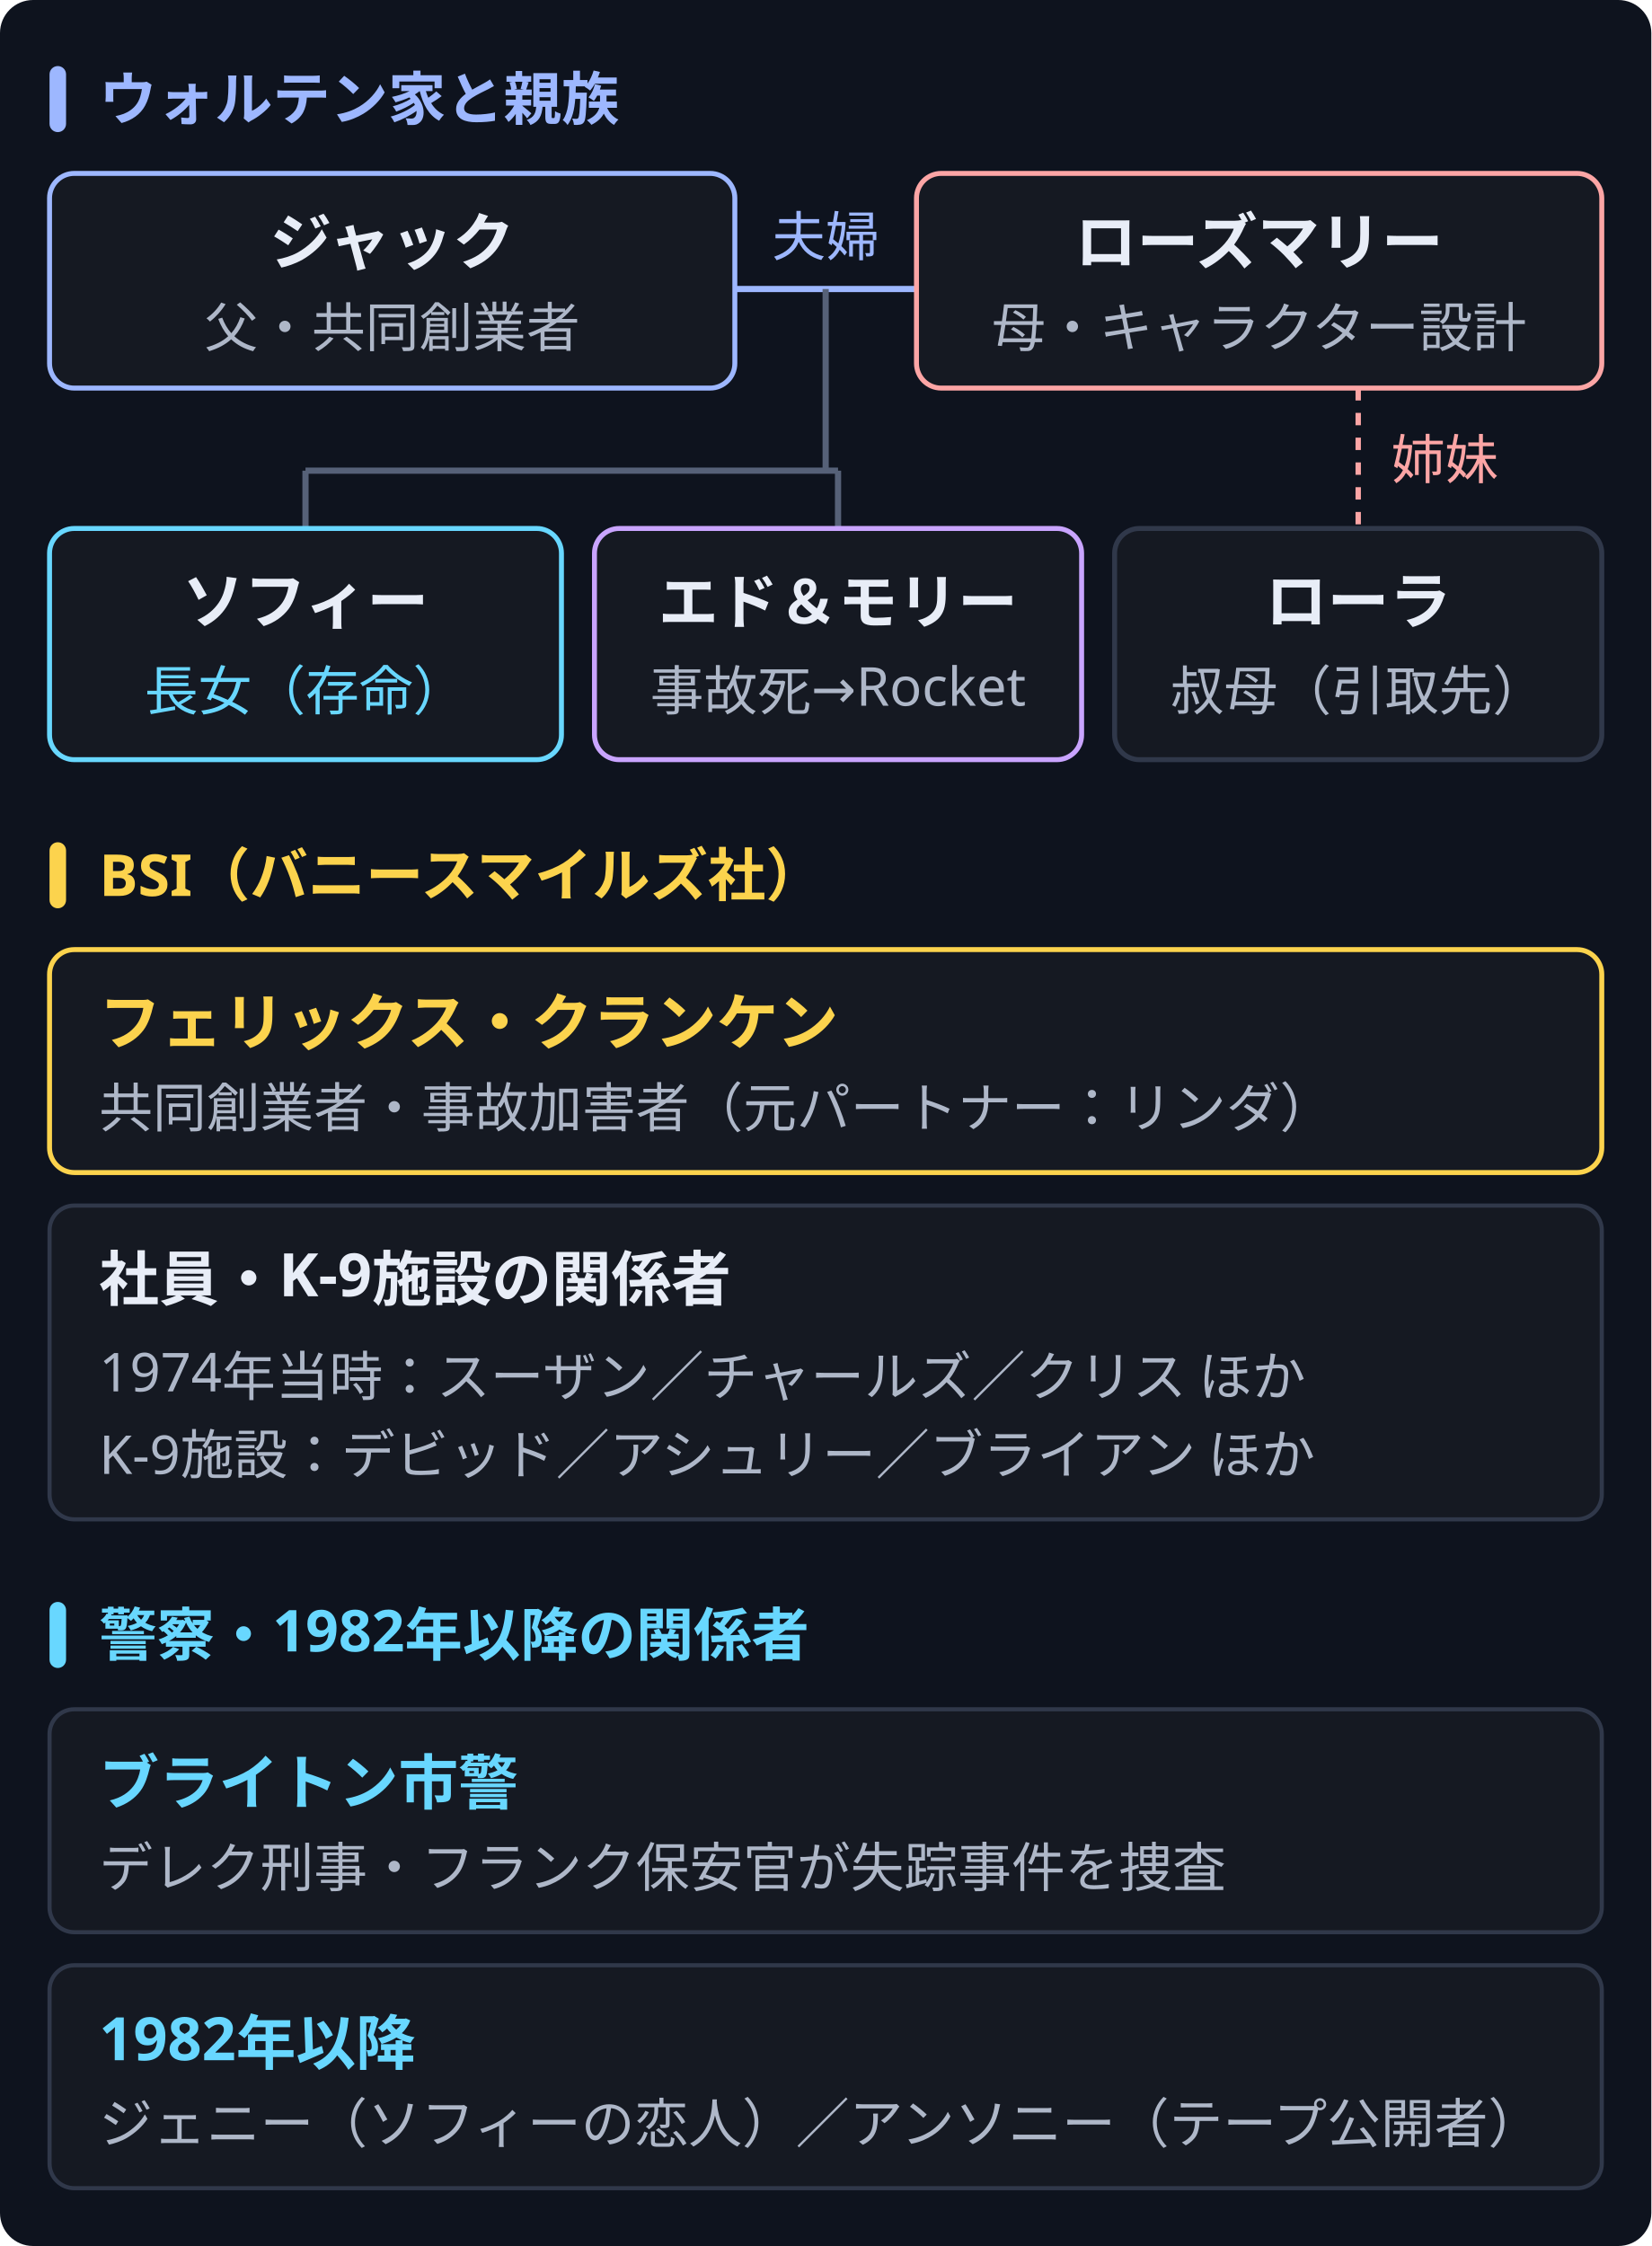
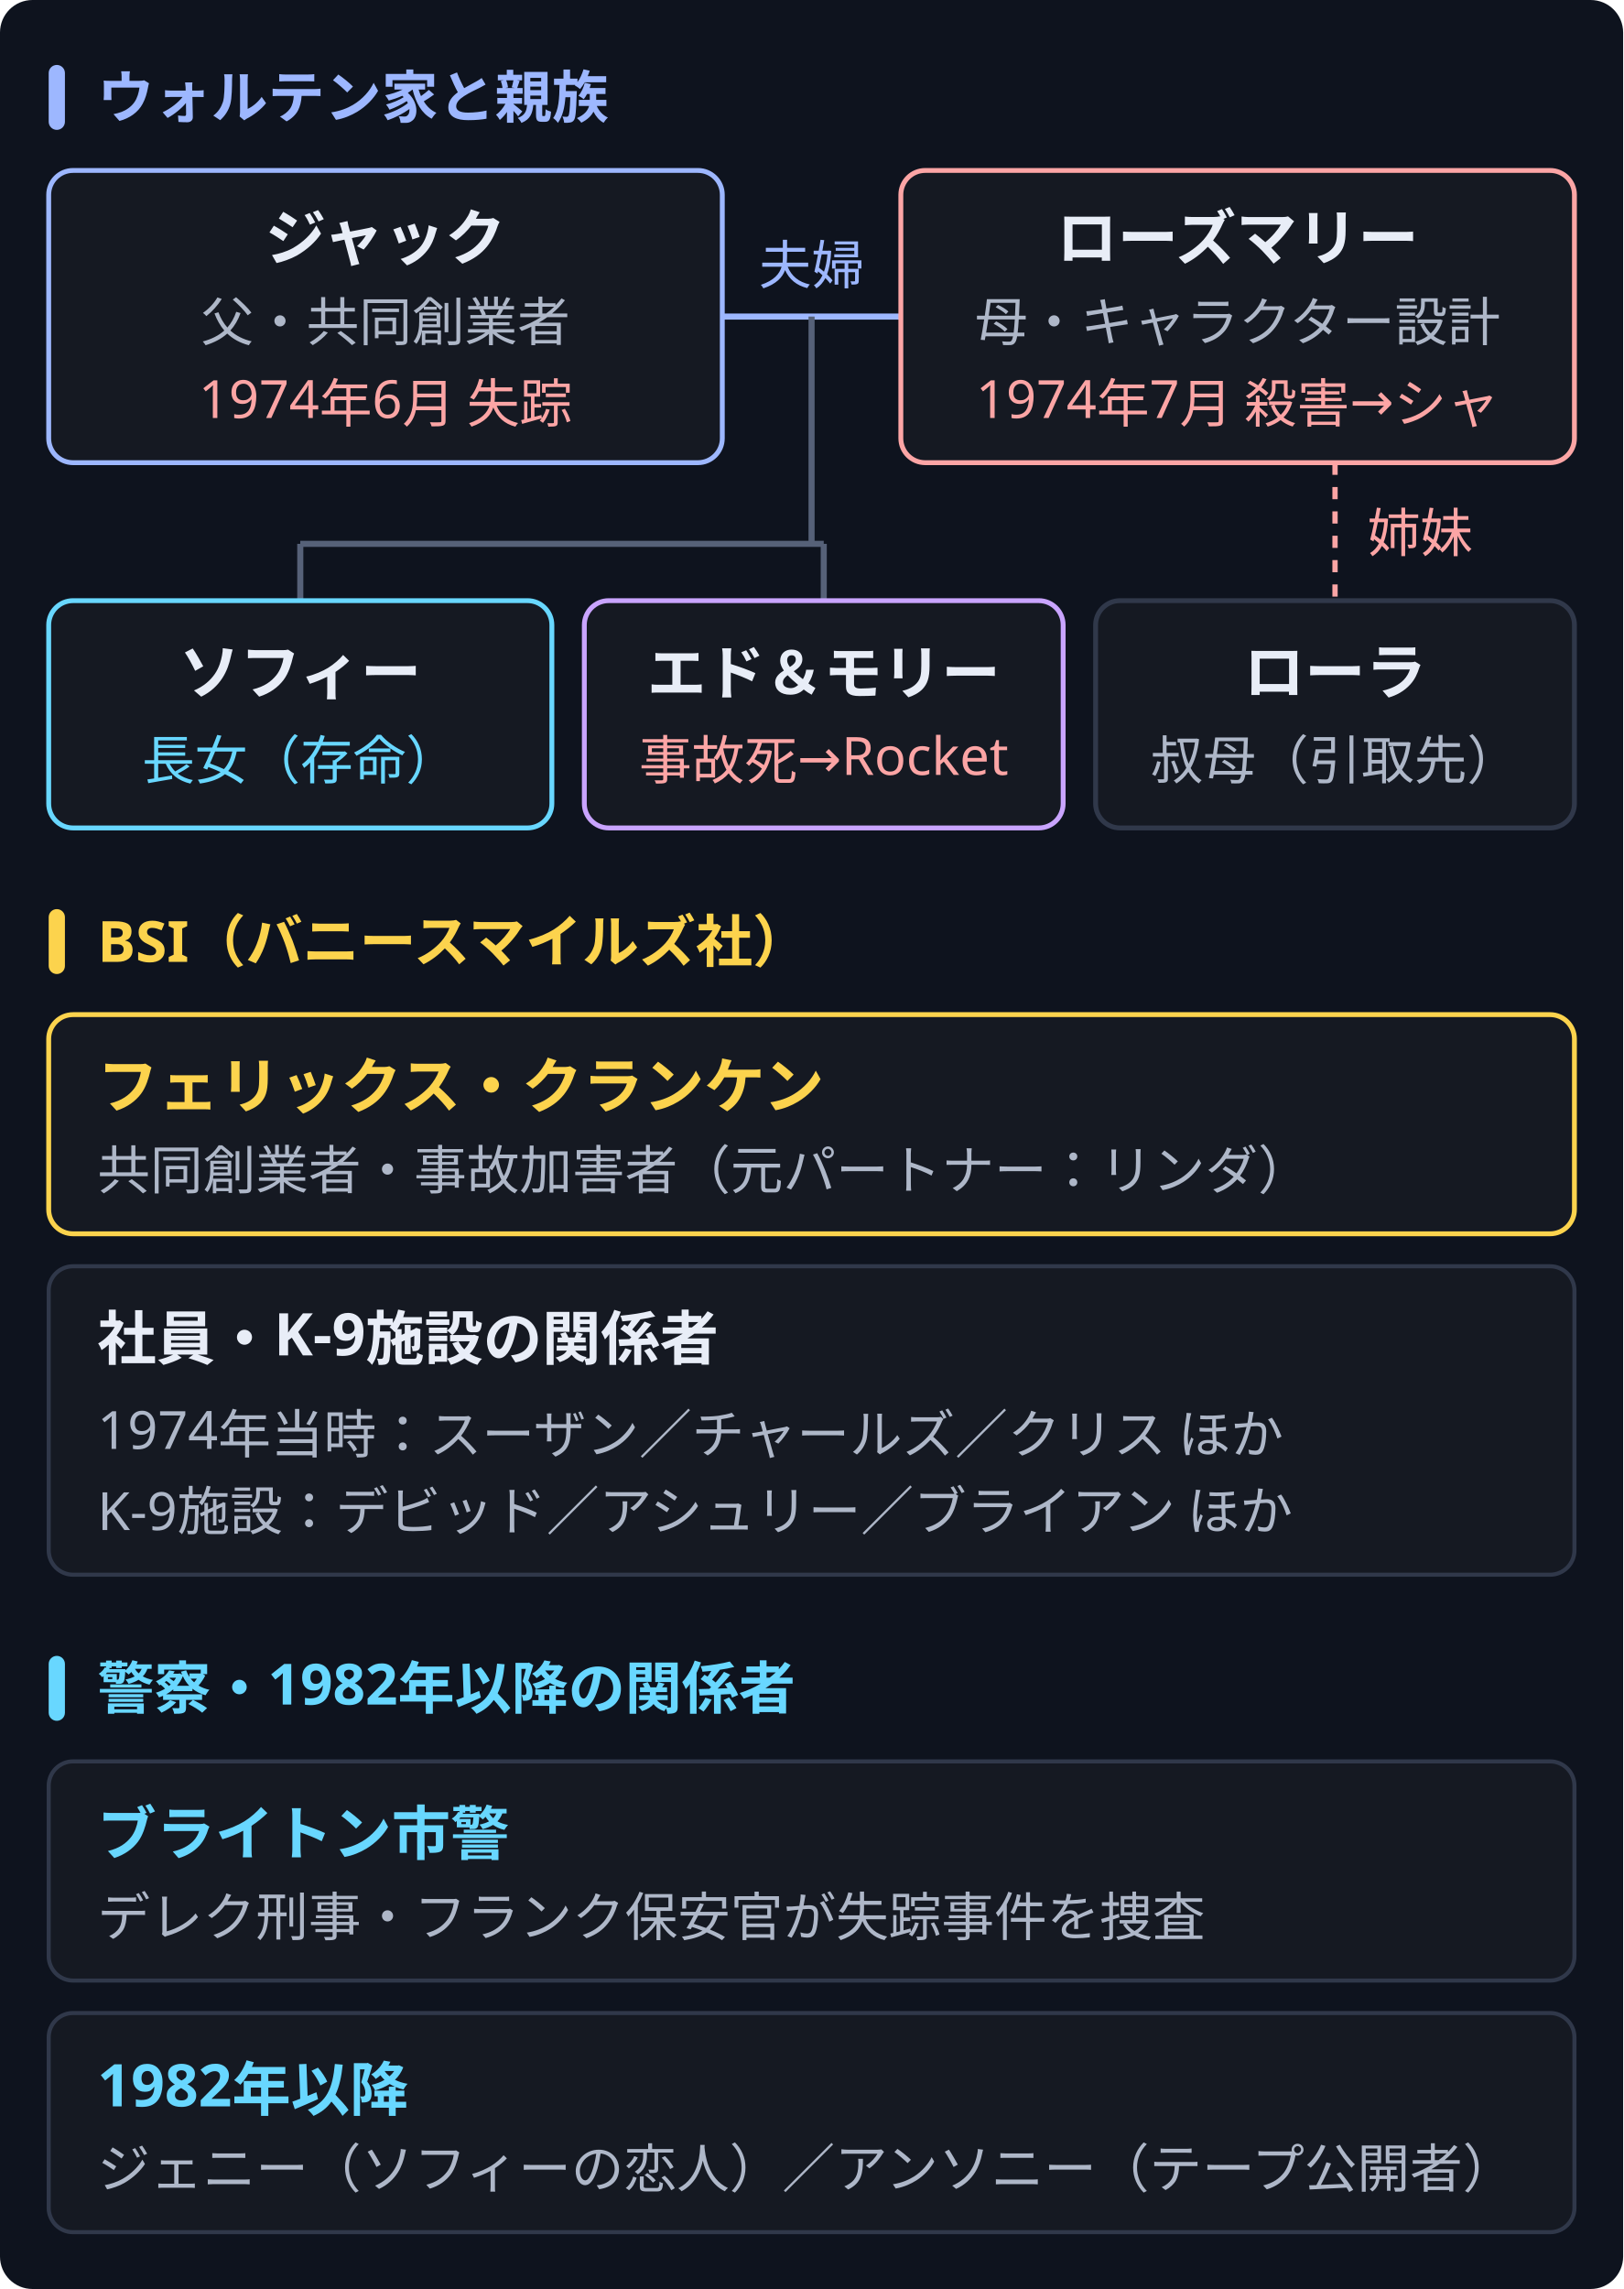
- <svg xmlns="http://www.w3.org/2000/svg" width="400" height="544" viewBox="0 0 400 544" role="img" font-family="'Yu Gothic UI','Hiragino Kaku Gothic ProN','Noto Sans JP','Meiryo',sans-serif">
-   <rect x="0" y="0" width="400" height="544" rx="8" fill="#0e131e" stroke="none" />
+ <svg xmlns="http://www.w3.org/2000/svg" width="400" height="564" viewBox="0 0 400 564" role="img" font-family="'Yu Gothic UI','Hiragino Kaku Gothic ProN','Noto Sans JP','Meiryo',sans-serif">
+   <rect x="0" y="0" width="400" height="564" rx="8" fill="#0e131e" stroke="none" />
  <rect x="12" y="16" width="4" height="16" rx="2" fill="#9db7ff" />
  <text x="24" y="29" font-size="14" fill="#9db7ff" font-weight="700" text-anchor="start">ウォルテン家と親族</text>
-   <rect x="12" y="42" width="166" height="52" rx="6" fill="#151922" stroke="#9db7ff" stroke-width="1.2" />
+   <rect x="12" y="42" width="166" height="72" rx="6" fill="#151922" stroke="#9db7ff" stroke-width="1.2" />
  <text x="95" y="64" font-size="15" fill="#e8edf7" font-weight="700" text-anchor="middle">ジャック</text>
  <text x="95" y="84" font-size="13" fill="#aeb7c8" font-weight="400" text-anchor="middle">父・共同創業者</text>
-   <line x1="178" y1="70" x2="222" y2="70" stroke="#9db7ff" stroke-width="1.5" />
-   <text x="200" y="62" font-size="13" fill="#9db7ff" font-weight="400" text-anchor="middle">夫婦</text>
-   <rect x="222" y="42" width="166" height="52" rx="6" fill="#151922" stroke="#fca5a5" stroke-width="1.2" />
+   <text x="95" y="103" font-size="13" fill="#fca5a5" font-weight="400" text-anchor="middle">1974年6月 失踪</text>
+   <line x1="178" y1="78" x2="222" y2="78" stroke="#9db7ff" stroke-width="1.5" />
+   <text x="200" y="70" font-size="13" fill="#9db7ff" font-weight="400" text-anchor="middle">夫婦</text>
+   <rect x="222" y="42" width="166" height="72" rx="6" fill="#151922" stroke="#fca5a5" stroke-width="1.2" />
  <text x="305" y="64" font-size="15" fill="#e8edf7" font-weight="700" text-anchor="middle">ローズマリー</text>
  <text x="305" y="84" font-size="13" fill="#aeb7c8" font-weight="400" text-anchor="middle">母・キャラクター設計</text>
-   <line x1="200" y1="70" x2="200" y2="114" stroke="#566178" stroke-width="1.5" />
-   <line x1="74" y1="114" x2="203" y2="114" stroke="#566178" stroke-width="1.5" />
-   <line x1="74" y1="114" x2="74" y2="128" stroke="#566178" stroke-width="1.5" />
-   <line x1="203" y1="114" x2="203" y2="128" stroke="#566178" stroke-width="1.5" />
-   <line x1="329" y1="94" x2="329" y2="128" stroke="#fca5a5" stroke-width="1.3" stroke-dasharray="3 3" />
-   <text x="337" y="116" font-size="13" fill="#fca5a5" font-weight="400" text-anchor="start">姉妹</text>
-   <rect x="12" y="128" width="124" height="56" rx="6" fill="#151922" stroke="#68d7ff" stroke-width="1.2" />
-   <text x="74" y="151" font-size="15" fill="#e8edf7" font-weight="700" text-anchor="middle">ソフィー</text>
-   <text x="74" y="172" font-size="13" fill="#68d7ff" font-weight="400" text-anchor="middle">長女（存命）</text>
-   <rect x="144" y="128" width="118" height="56" rx="6" fill="#151922" stroke="#c9a4ff" stroke-width="1.2" />
-   <text x="203" y="151" font-size="14.5" fill="#e8edf7" font-weight="700" text-anchor="middle">エド＆モリー</text>
-   <text x="203" y="172" font-size="13" fill="#aeb7c8" font-weight="400" text-anchor="middle">事故死→Rocket</text>
-   <rect x="270" y="128" width="118" height="56" rx="6" fill="#151922" stroke="#30384a" stroke-width="1.2" />
-   <text x="329" y="151" font-size="15" fill="#e8edf7" font-weight="700" text-anchor="middle">ローラ</text>
-   <text x="329" y="172" font-size="13" fill="#aeb7c8" font-weight="400" text-anchor="middle">叔母（引取先）</text>
-   <rect x="12" y="204" width="4" height="16" rx="2" fill="#fcd34d" />
-   <text x="24" y="217" font-size="14" fill="#fcd34d" font-weight="700" text-anchor="start">BSI（バニースマイルズ社）</text>
-   <rect x="12" y="230" width="376" height="54" rx="6" fill="#151922" stroke="#fcd34d" stroke-width="1.2" />
-   <text x="24" y="253" font-size="15" fill="#fcd34d" font-weight="700" text-anchor="start">フェリックス・クランケン</text>
-   <text x="24" y="273" font-size="13" fill="#aeb7c8" font-weight="400" text-anchor="start">共同創業者・事故加害者（元パートナー：リンダ）</text>
-   <rect x="12" y="292" width="376" height="76" rx="6" fill="#151922" stroke="#30384a" stroke-width="1" />
-   <text x="24" y="315" font-size="14.5" fill="#e8edf7" font-weight="700" text-anchor="start">社員・K-9施設の関係者</text>
-   <text x="24" y="337" font-size="13" fill="#aeb7c8" font-weight="400" text-anchor="start">1974年当時：スーザン／チャールズ／クリス ほか</text>
-   <text x="24" y="357" font-size="13" fill="#aeb7c8" font-weight="400" text-anchor="start">K-9施設：デビッド／アシュリー／ブライアン ほか</text>
-   <rect x="12" y="388" width="4" height="16" rx="2" fill="#68d7ff" />
-   <text x="24" y="401" font-size="14" fill="#68d7ff" font-weight="700" text-anchor="start">警察・1982年以降の関係者</text>
-   <rect x="12" y="414" width="376" height="54" rx="6" fill="#151922" stroke="#30384a" stroke-width="1" />
-   <text x="24" y="437" font-size="14.5" fill="#68d7ff" font-weight="700" text-anchor="start">ブライトン市警</text>
-   <text x="24" y="457" font-size="13" fill="#aeb7c8" font-weight="400" text-anchor="start">デレク刑事・フランク保安官が失踪事件を捜査</text>
-   <rect x="12" y="476" width="376" height="54" rx="6" fill="#151922" stroke="#30384a" stroke-width="1" />
-   <text x="24" y="499" font-size="14.5" fill="#68d7ff" font-weight="700" text-anchor="start">1982年以降</text>
-   <text x="24" y="519" font-size="13" fill="#aeb7c8" font-weight="400" text-anchor="start">ジェニー（ソフィーの恋人）／アンソニー（テープ公開者）</text>
+   <text x="305" y="103" font-size="13" fill="#fca5a5" font-weight="400" text-anchor="middle">1974年7月 殺害→シャ</text>
+   <line x1="200" y1="78" x2="200" y2="134" stroke="#566178" stroke-width="1.5" />
+   <line x1="74" y1="134" x2="203" y2="134" stroke="#566178" stroke-width="1.5" />
+   <line x1="74" y1="134" x2="74" y2="148" stroke="#566178" stroke-width="1.5" />
+   <line x1="203" y1="134" x2="203" y2="148" stroke="#566178" stroke-width="1.5" />
+   <line x1="329" y1="114" x2="329" y2="148" stroke="#fca5a5" stroke-width="1.3" stroke-dasharray="3 3" />
+   <text x="337" y="136" font-size="13" fill="#fca5a5" font-weight="400" text-anchor="start">姉妹</text>
+   <rect x="12" y="148" width="124" height="56" rx="6" fill="#151922" stroke="#68d7ff" stroke-width="1.2" />
+   <text x="74" y="171" font-size="15" fill="#e8edf7" font-weight="700" text-anchor="middle">ソフィー</text>
+   <text x="74" y="192" font-size="13" fill="#68d7ff" font-weight="400" text-anchor="middle">長女（存命）</text>
+   <rect x="144" y="148" width="118" height="56" rx="6" fill="#151922" stroke="#c9a4ff" stroke-width="1.2" />
+   <text x="203" y="171" font-size="14.5" fill="#e8edf7" font-weight="700" text-anchor="middle">エド＆モリー</text>
+   <text x="203" y="192" font-size="13" fill="#fca5a5" font-weight="400" text-anchor="middle">事故死→Rocket</text>
+   <rect x="270" y="148" width="118" height="56" rx="6" fill="#151922" stroke="#30384a" stroke-width="1.2" />
+   <text x="329" y="171" font-size="15" fill="#e8edf7" font-weight="700" text-anchor="middle">ローラ</text>
+   <text x="329" y="192" font-size="13" fill="#aeb7c8" font-weight="400" text-anchor="middle">叔母（引取先）</text>
+   <rect x="12" y="224" width="4" height="16" rx="2" fill="#fcd34d" />
+   <text x="24" y="237" font-size="14" fill="#fcd34d" font-weight="700" text-anchor="start">BSI（バニースマイルズ社）</text>
+   <rect x="12" y="250" width="376" height="54" rx="6" fill="#151922" stroke="#fcd34d" stroke-width="1.2" />
+   <text x="24" y="273" font-size="15" fill="#fcd34d" font-weight="700" text-anchor="start">フェリックス・クランケン</text>
+   <text x="24" y="293" font-size="13" fill="#aeb7c8" font-weight="400" text-anchor="start">共同創業者・事故加害者（元パートナー：リンダ）</text>
+   <rect x="12" y="312" width="376" height="76" rx="6" fill="#151922" stroke="#30384a" stroke-width="1" />
+   <text x="24" y="335" font-size="14.5" fill="#e8edf7" font-weight="700" text-anchor="start">社員・K-9施設の関係者</text>
+   <text x="24" y="357" font-size="13" fill="#aeb7c8" font-weight="400" text-anchor="start">1974年当時：スーザン／チャールズ／クリス ほか</text>
+   <text x="24" y="377" font-size="13" fill="#aeb7c8" font-weight="400" text-anchor="start">K-9施設：デビッド／アシュリー／ブライアン ほか</text>
+   <rect x="12" y="408" width="4" height="16" rx="2" fill="#68d7ff" />
+   <text x="24" y="421" font-size="14" fill="#68d7ff" font-weight="700" text-anchor="start">警察・1982年以降の関係者</text>
+   <rect x="12" y="434" width="376" height="54" rx="6" fill="#151922" stroke="#30384a" stroke-width="1" />
+   <text x="24" y="457" font-size="14.5" fill="#68d7ff" font-weight="700" text-anchor="start">ブライトン市警</text>
+   <text x="24" y="477" font-size="13" fill="#aeb7c8" font-weight="400" text-anchor="start">デレク刑事・フランク保安官が失踪事件を捜査</text>
+   <rect x="12" y="496" width="376" height="54" rx="6" fill="#151922" stroke="#30384a" stroke-width="1" />
+   <text x="24" y="519" font-size="14.5" fill="#68d7ff" font-weight="700" text-anchor="start">1982年以降</text>
+   <text x="24" y="539" font-size="13" fill="#aeb7c8" font-weight="400" text-anchor="start">ジェニー（ソフィーの恋人）／アンソニー（テープ公開者）</text>
</svg>
